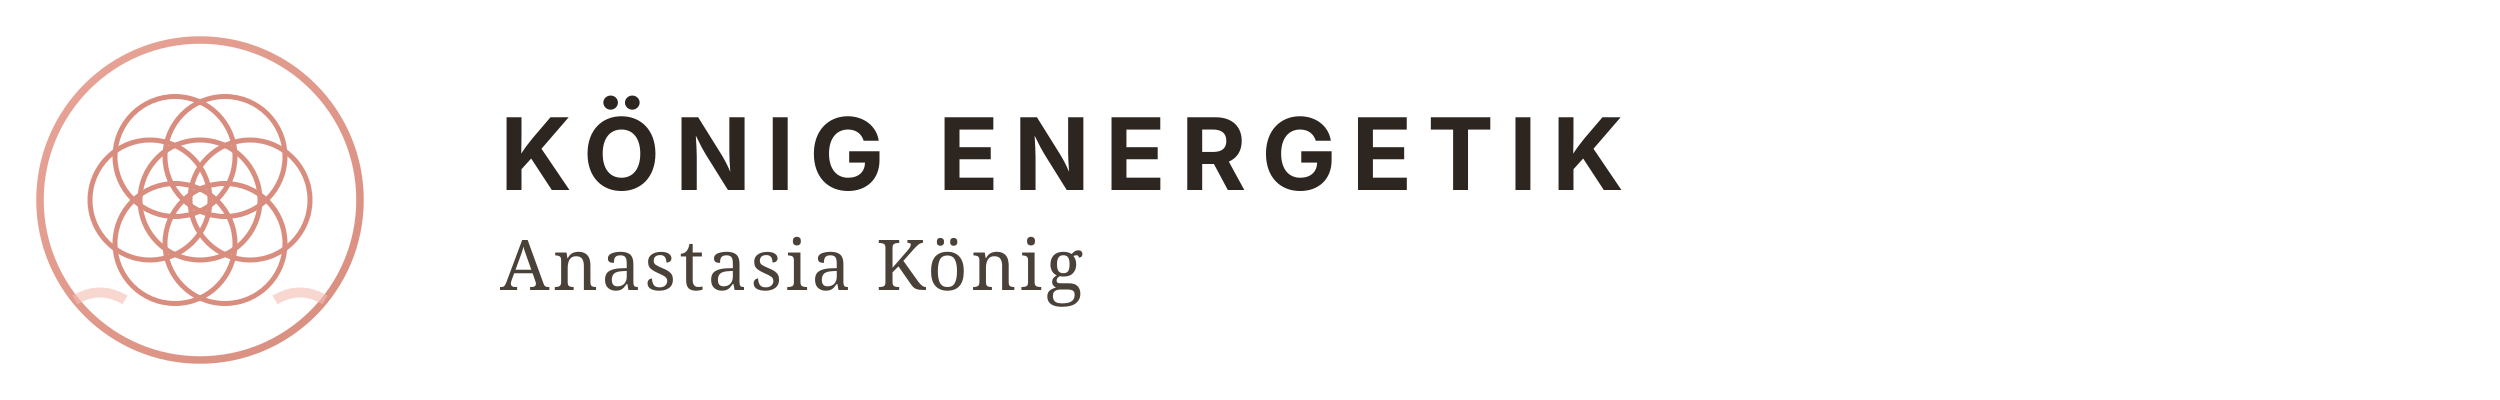
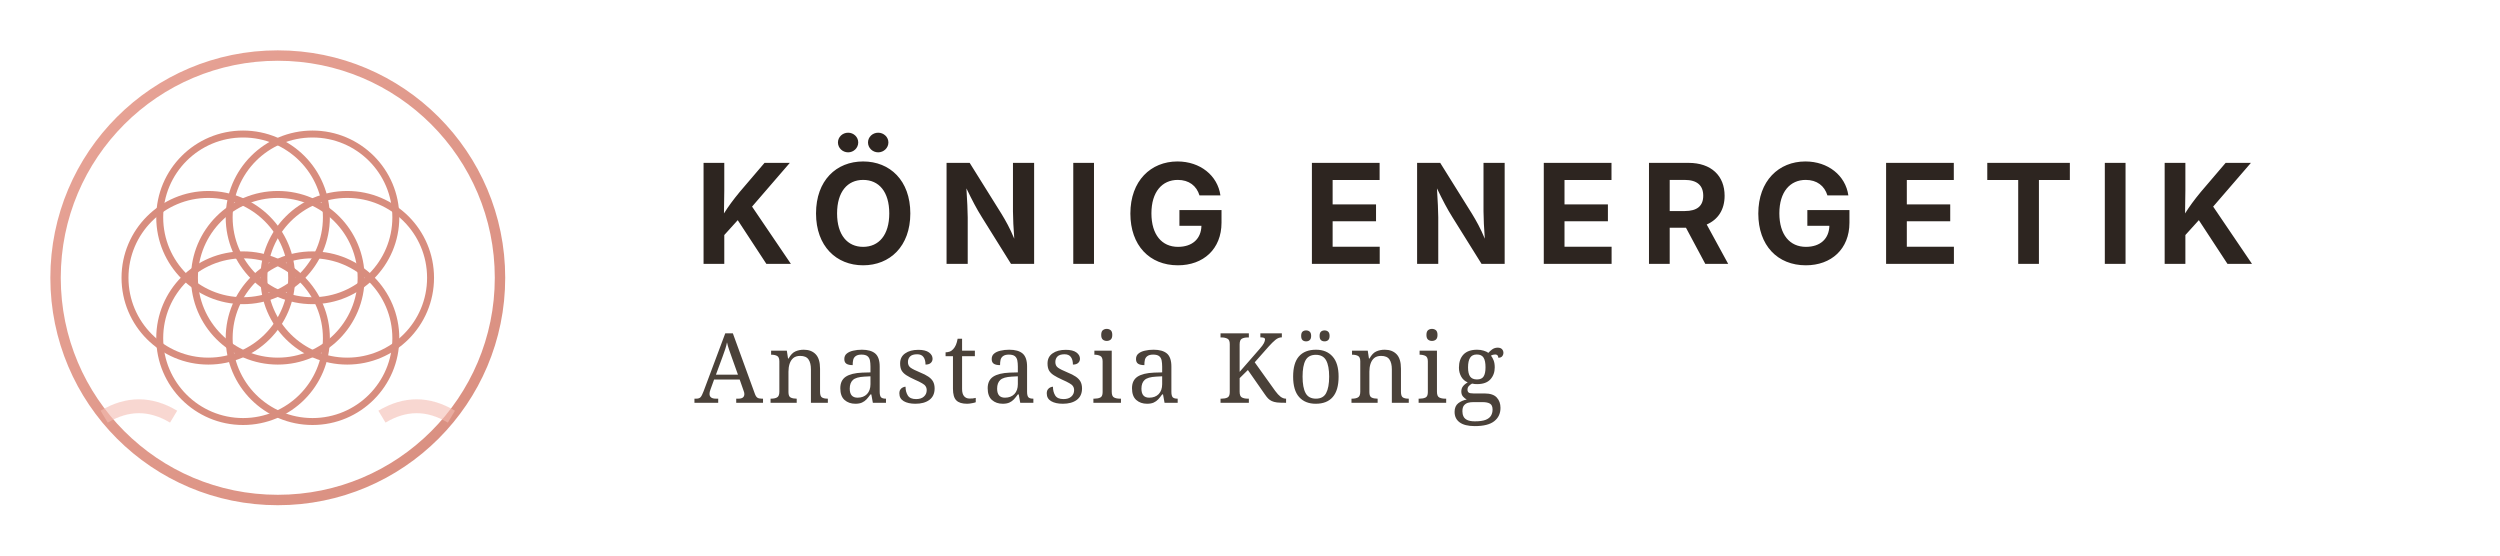
- <svg xmlns="http://www.w3.org/2000/svg" width="500" height="80" viewBox="0 0 500 80">
+ <svg xmlns="http://www.w3.org/2000/svg" width="540" height="120" viewBox="0 0 360 80">
  <defs>
    <linearGradient id="symbolGradH" x1="0%" y1="0%" x2="100%" y2="100%">
      <stop offset="0%" style="stop-color:#E8A598;stop-opacity:1" />
      <stop offset="100%" style="stop-color:#D88D7E;stop-opacity:1" />
    </linearGradient>
  </defs>
  <g id="symbol-compact" transform="translate(40, 40)">
    <circle cx="0" cy="0" r="32" fill="none" stroke="url(#symbolGradH)" stroke-width="1.5" />
    <circle cx="0" cy="0" r="12" fill="none" stroke="#D88D7E" stroke-width="1" />
    <circle cx="10" cy="0" r="12" fill="none" stroke="#D88D7E" stroke-width="1" />
    <circle cx="-10" cy="0" r="12" fill="none" stroke="#D88D7E" stroke-width="1" />
    <circle cx="5" cy="8.7" r="12" fill="none" stroke="#D88D7E" stroke-width="1" />
    <circle cx="-5" cy="8.7" r="12" fill="none" stroke="#D88D7E" stroke-width="1" />
    <circle cx="5" cy="-8.7" r="12" fill="none" stroke="#D88D7E" stroke-width="1" />
    <circle cx="-5" cy="-8.7" r="12" fill="none" stroke="#D88D7E" stroke-width="1" />
    <path d="M -25 20 Q -20 17 -15 20" fill="none" stroke="#F4BDB3" stroke-width="2" opacity="0.6" />
    <path d="M 25 20 Q 20 17 15 20" fill="none" stroke="#F4BDB3" stroke-width="2" opacity="0.6" />
  </g>
  <text x="100" y="38" font-family="Inter, sans-serif" font-size="20" font-weight="700" letter-spacing="3" fill="#2D2520">
    KÖNIG ENERGETIK
  </text>
  <text x="100" y="58" font-family="Crimson Pro, serif" font-size="14" font-weight="300" letter-spacing="0.7" fill="#4A4139">
    Anastasia König
  </text>
</svg>
